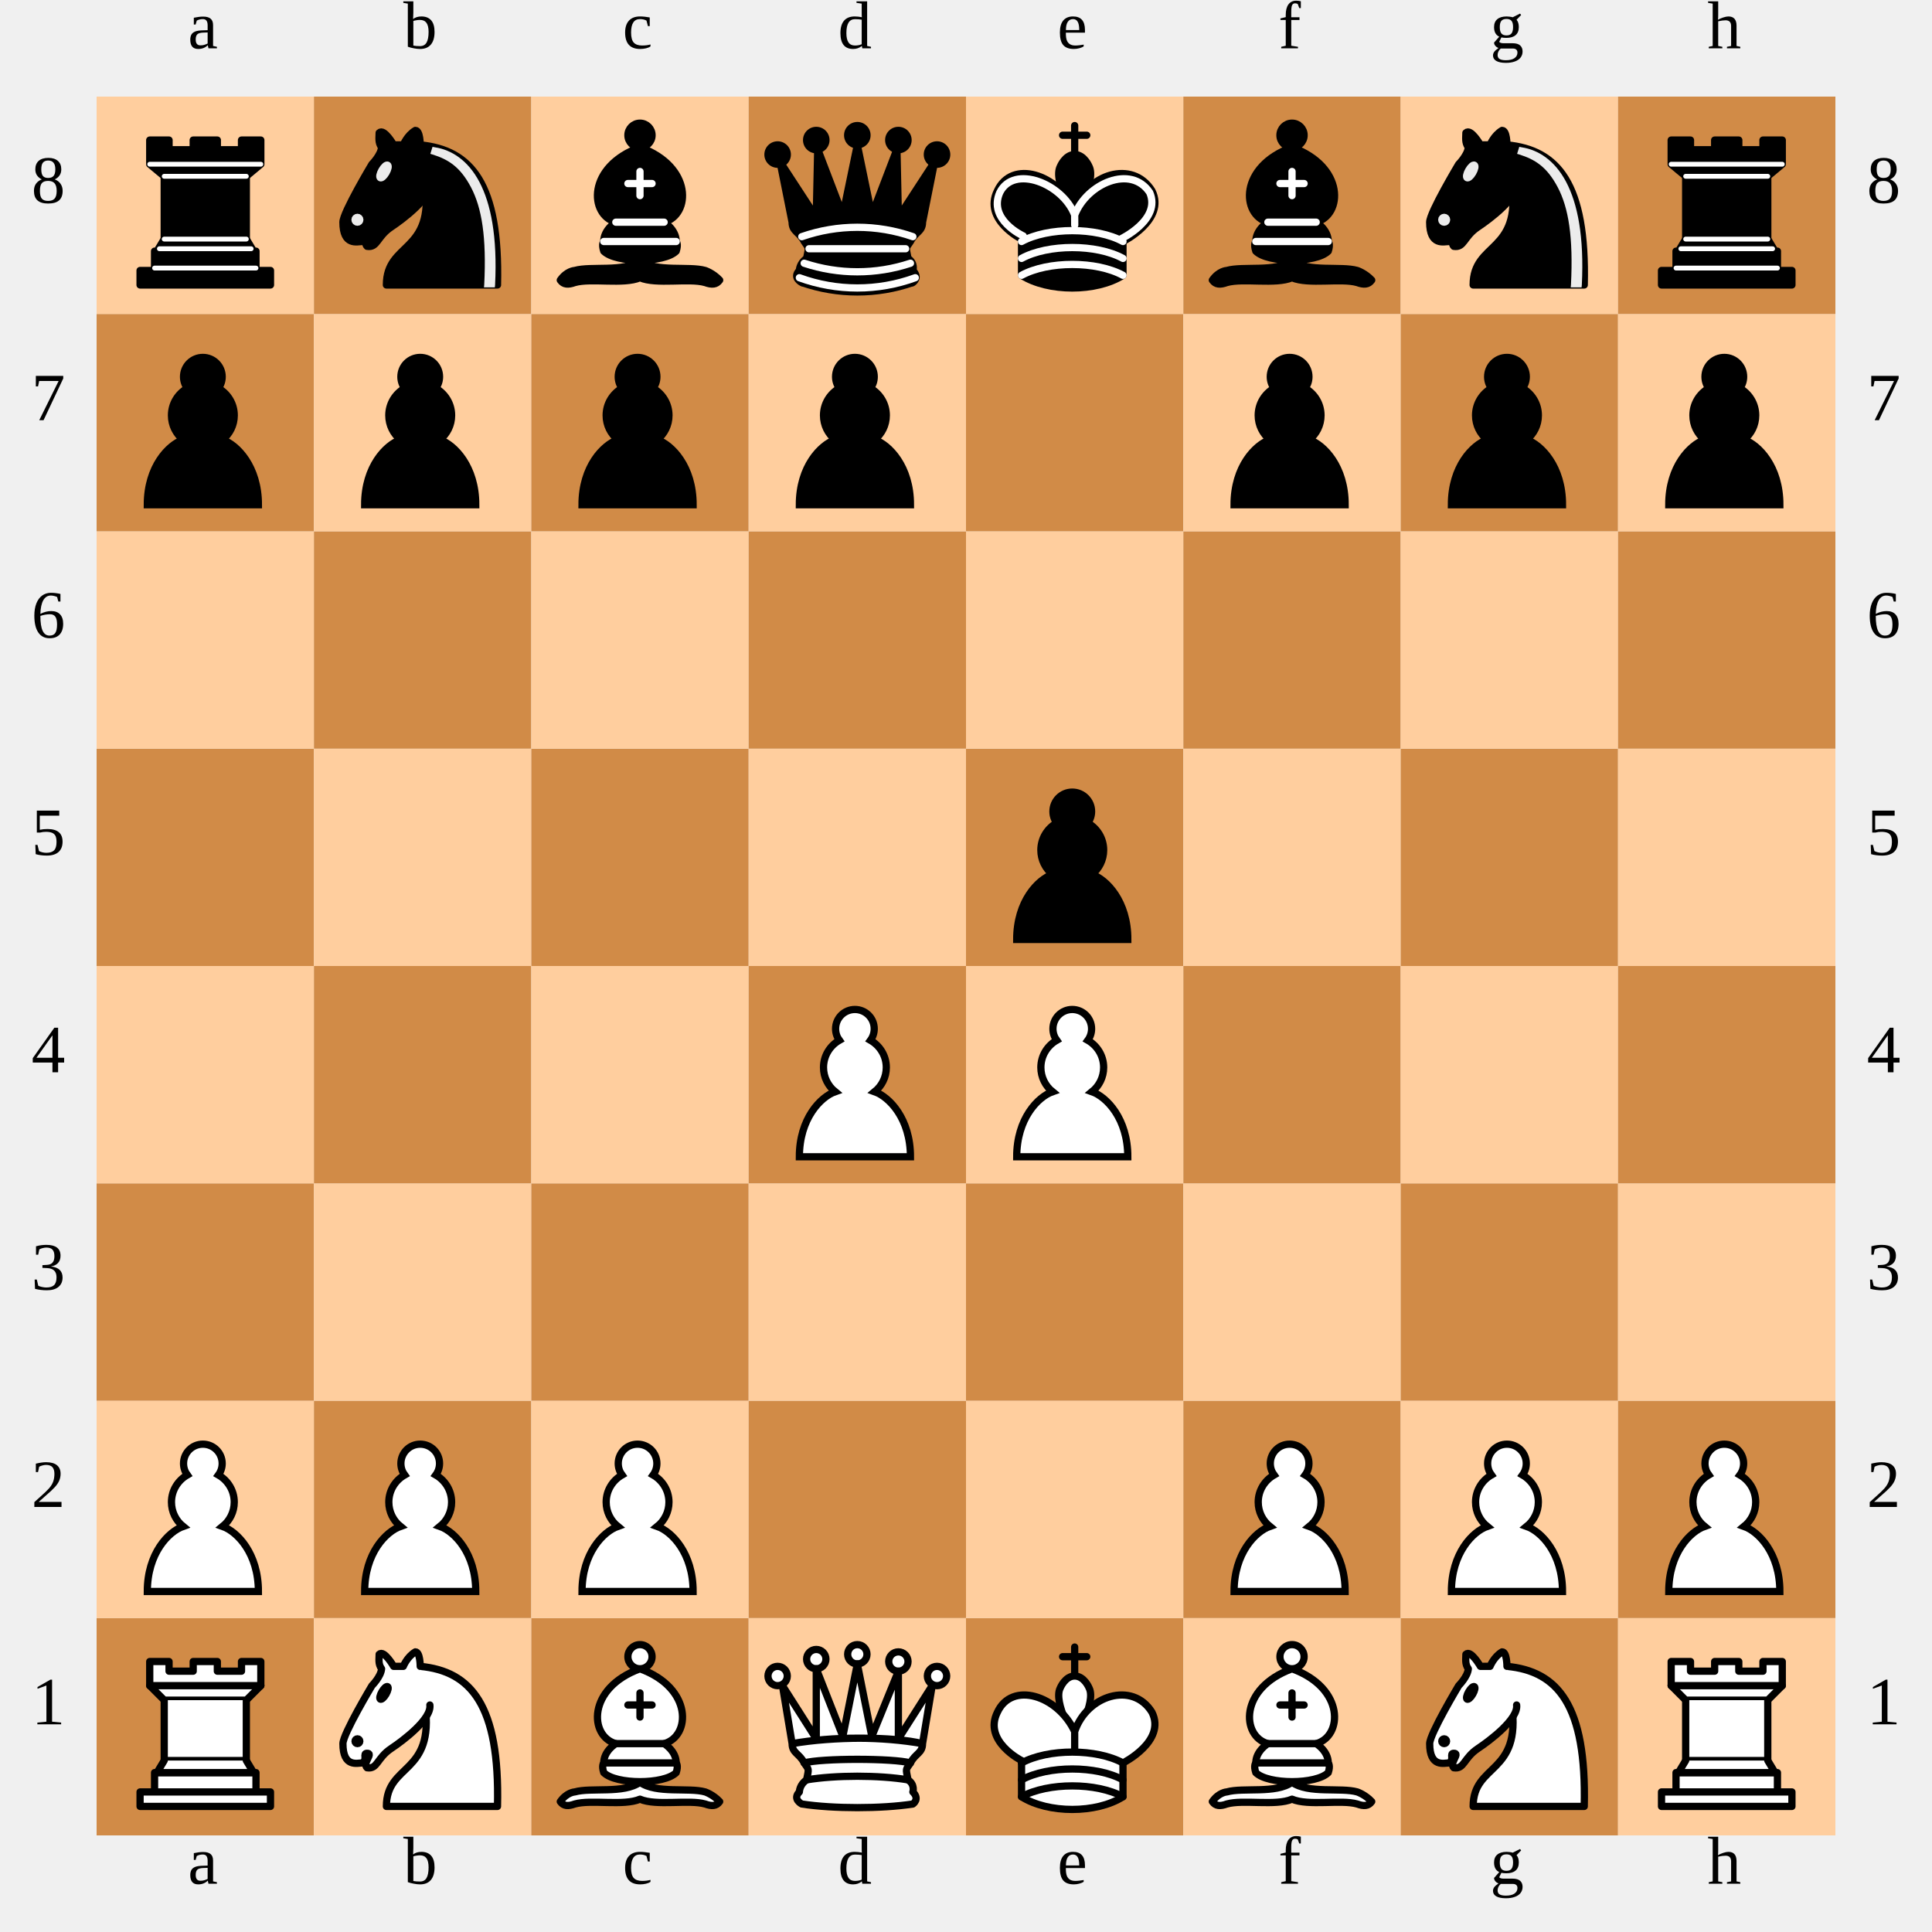
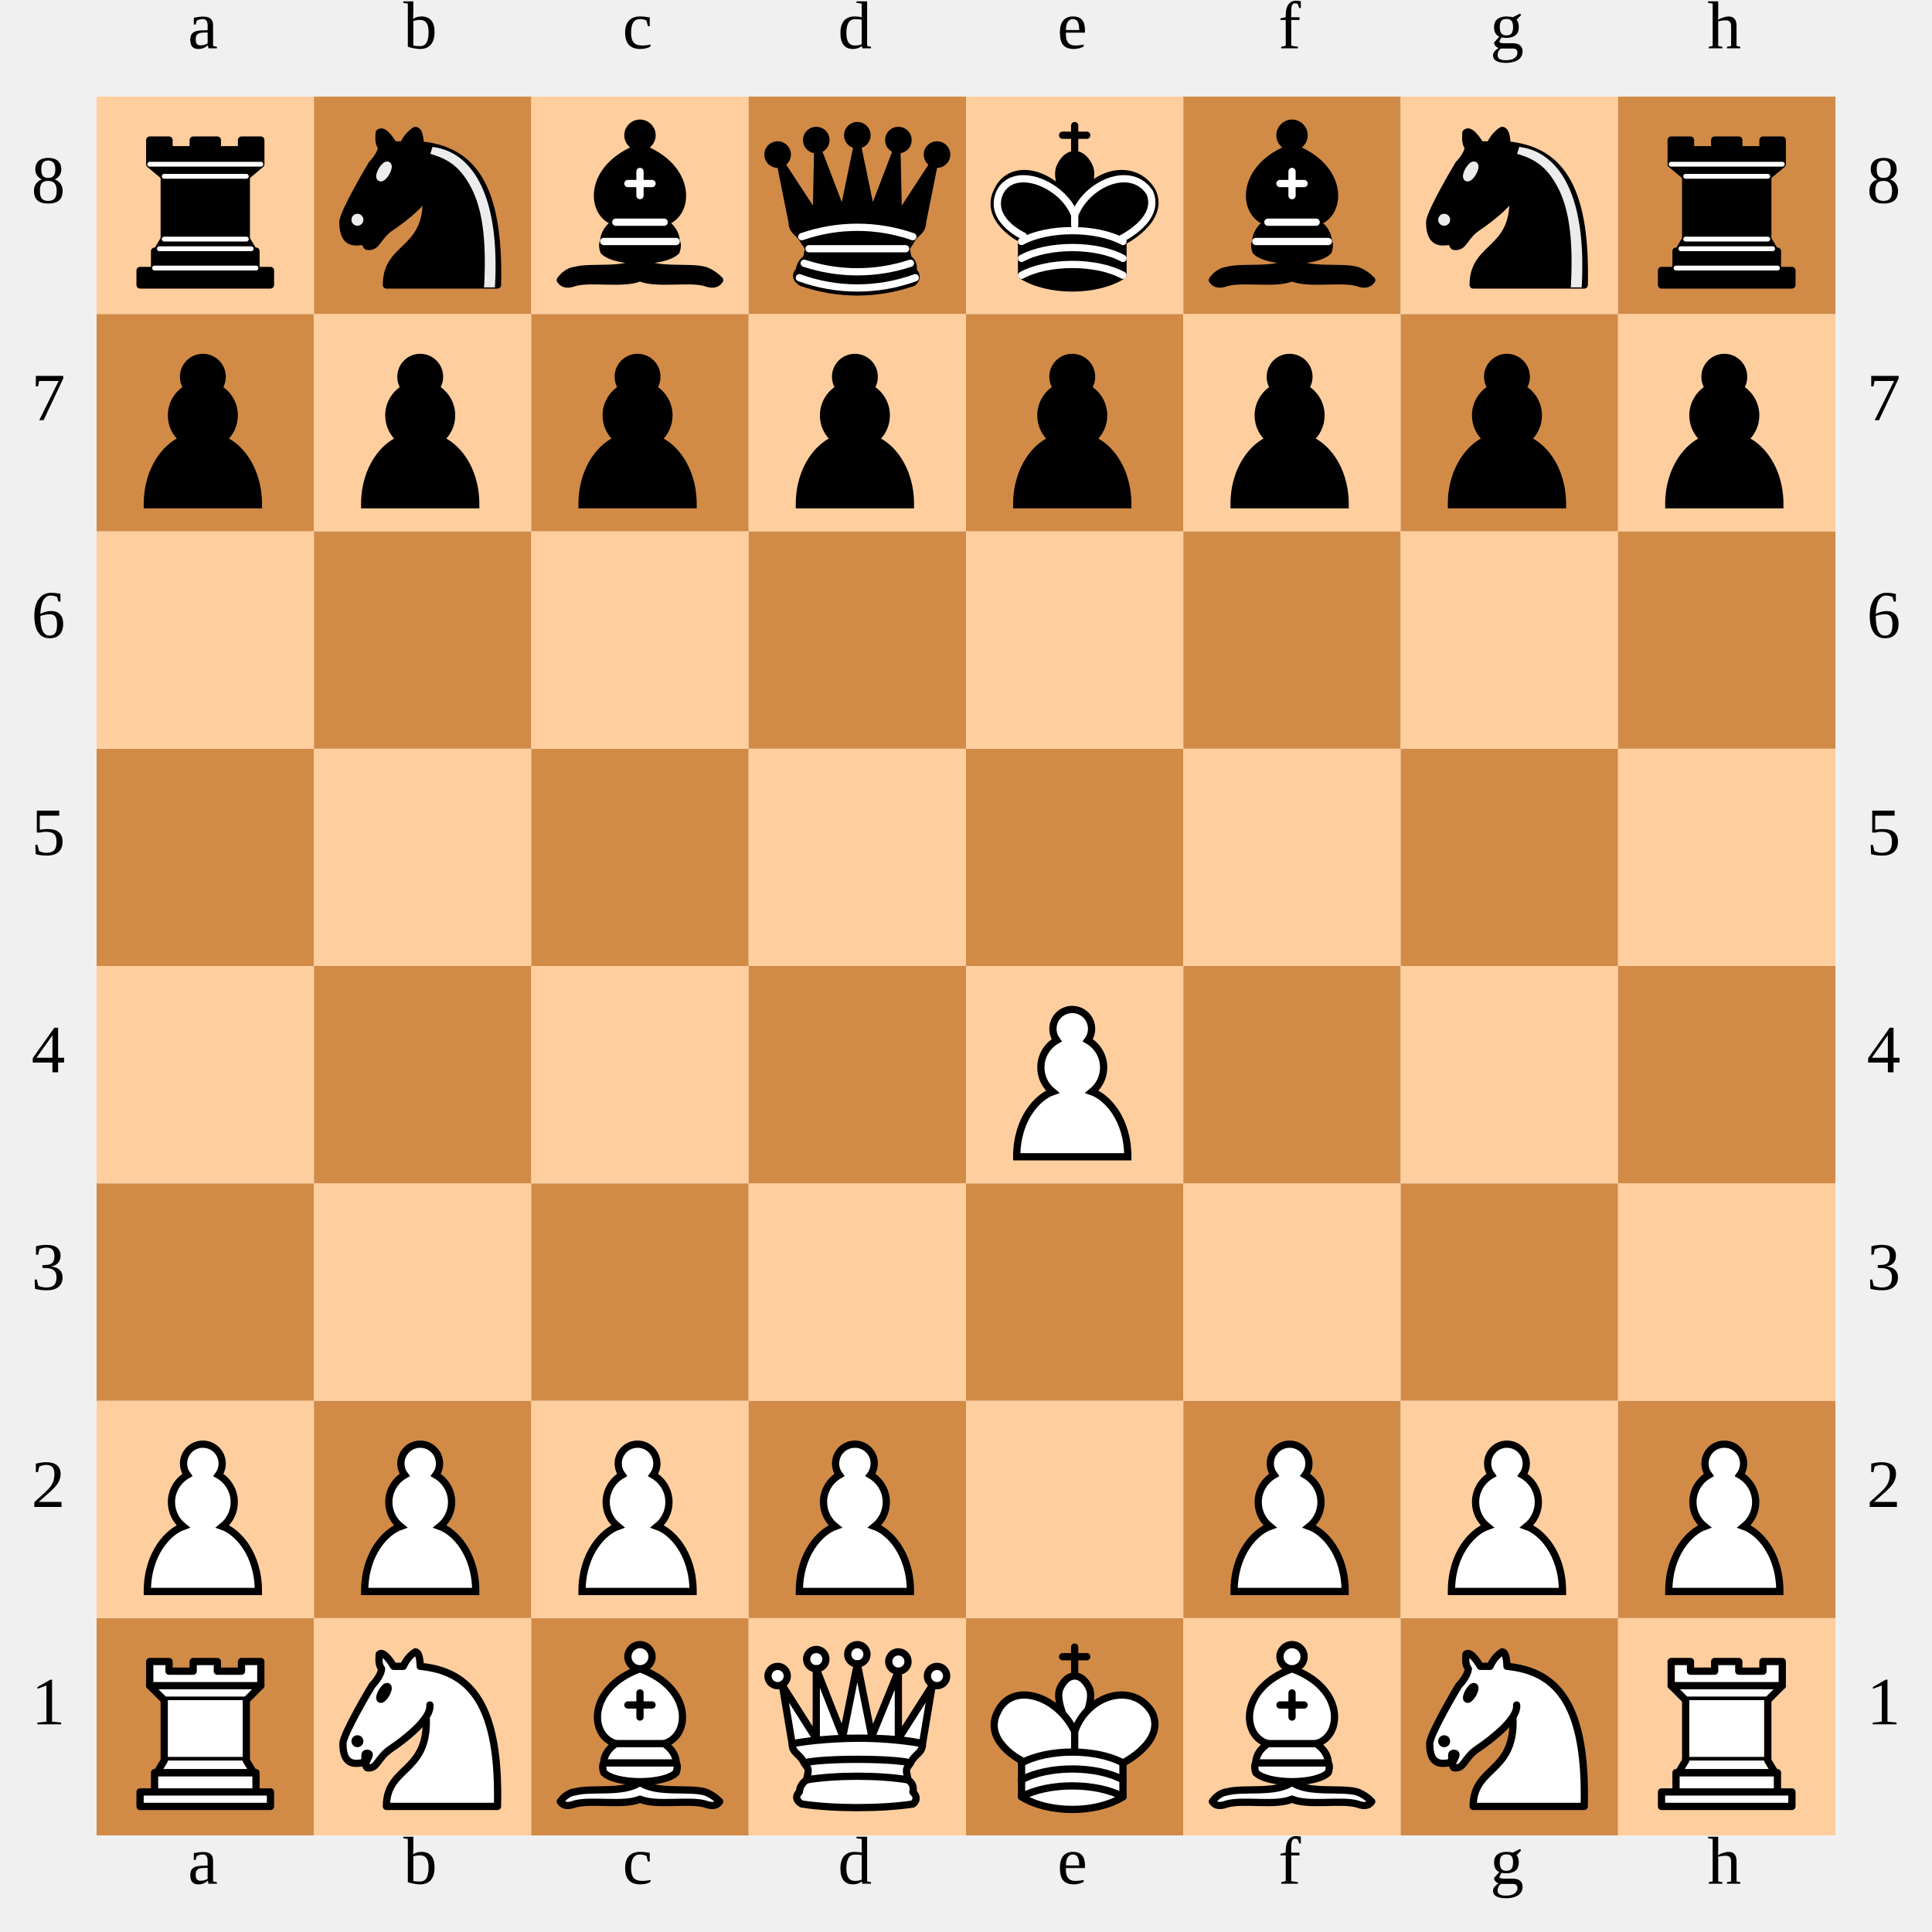
<svg xmlns="http://www.w3.org/2000/svg" xmlns:xlink="http://www.w3.org/1999/xlink" version="1.1" viewBox="0 0 400 400">
  <defs>
    <g class="white pawn" id="white-pawn">
      <path d="M22 9c-2.21 0-4 1.79-4 4 0 .89.29 1.71.78 2.38-1.95 1.12-3.28 3.21-3.28 5.62 0 2.03.94 3.84 2.41 5.03-3 1.06-7.41 5.55-7.41 13.47h23c0-7.92-4.41-12.41-7.41-13.47 1.47-1.19 2.41-3 2.41-5.03 0-2.41-1.33-4.5-3.28-5.62.49-.67.78-1.49.78-2.38 0-2.21-1.79-4-4-4z" fill="#fff" stroke="#000" stroke-linecap="round" stroke-width="1.5" />
    </g>
    <g class="white knight" fill="none" fill-rule="evenodd" id="white-knight" stroke="#000" stroke-linecap="round" stroke-linejoin="round" stroke-width="1.5">
      <path d="M 22,10 C 32.5,11 38.5,18 38,39 L 15,39 C 15,30 25,32.5 23,18" style="fill:#ffffff; stroke:#000000;" />
      <path d="M 24,18 C 24.38,20.91 18.45,25.37 16,27 C 13,29 13.18,31.34 11,31 C 9.958,30.06 12.41,27.96 11,28 C 10,28 11.19,29.23 10,30 C 9,30 5.997,31 6,26 C 6,24 12,14 12,14 C 12,14 13.89,12.1 14,10.5 C 13.27,9.506 13.5,8.5 13.5,7.5 C 14.5,6.5 16.5,10 16.5,10 L 18.5,10 C 18.5,10 19.28,8.008 21,7 C 22,7 22,10 22,10" style="fill:#ffffff; stroke:#000000;" />
      <path d="M 9.5 25.5 A 0.5 0.5 0 1 1 8.5,25.5 A 0.5 0.5 0 1 1 9.5 25.5 z" style="fill:#000000; stroke:#000000;" />
      <path d="M 15 15.5 A 0.5 1.5 0 1 1 14,15.5 A 0.5 1.5 0 1 1 15 15.5 z" style="fill:#000000; stroke:#000000;" transform="matrix(0.866,0.5,-0.5,0.866,9.693,-5.173)" />
    </g>
    <g class="white bishop" fill="none" fill-rule="evenodd" id="white-bishop" stroke="#000" stroke-linecap="round" stroke-linejoin="round" stroke-width="1.5">
      <g fill="#fff" stroke-linecap="butt">
        <path d="M9 36c3.39-.97 10.11.43 13.5-2 3.39 2.43 10.11 1.03 13.5 2 0 0 1.65.54 3 2-.68.97-1.65.99-3 .5-3.39-.97-10.11.46-13.5-1-3.39 1.46-10.11.03-13.5 1-1.354.49-2.323.47-3-.5 1.354-1.94 3-2 3-2zM15 32c2.5 2.5 12.5 2.5 15 0 .5-1.5 0-2 0-2 0-2.5-2.5-4-2.5-4 5.5-1.5 6-11.5-5-15.5-11 4-10.5 14-5 15.5 0 0-2.5 1.5-2.5 4 0 0-.5.5 0 2zM25 8a2.5 2.5 0 1 1-5 0 2.5 2.5 0 1 1 5 0z" />
      </g>
      <path d="M17.5 26h10M15 30h15m-7.5-14.5v5M20 18h5" stroke-linejoin="miter" />
    </g>
    <g class="white rook" fill="#fff" fill-rule="evenodd" id="white-rook" stroke="#000" stroke-linecap="round" stroke-linejoin="round" stroke-width="1.5">
      <path d="M9 39h27v-3H9v3zM12 36v-4h21v4H12zM11 14V9h4v2h5V9h5v2h5V9h4v5" stroke-linecap="butt" />
      <path d="M34 14l-3 3H14l-3-3" />
      <path d="M31 17v12.5H14V17" stroke-linecap="butt" stroke-linejoin="miter" />
      <path d="M31 29.5l1.5 2.5h-20l1.5-2.5" />
      <path d="M11 14h23" fill="none" stroke-linejoin="miter" />
    </g>
    <g class="white queen" fill="#fff" fill-rule="evenodd" id="white-queen" stroke="#000" stroke-linecap="round" stroke-linejoin="round" stroke-width="1.5">
      <path d="M8 12a2 2 0 1 1-4 0 2 2 0 1 1 4 0zM24.5 7.5a2 2 0 1 1-4 0 2 2 0 1 1 4 0zM41 12a2 2 0 1 1-4 0 2 2 0 1 1 4 0zM16 8.5a2 2 0 1 1-4 0 2 2 0 1 1 4 0zM33 9a2 2 0 1 1-4 0 2 2 0 1 1 4 0z" />
      <path d="M9 26c8.5-1.5 21-1.5 27 0l2-12-7 11V11l-5.5 13.5-3-15-3 15-5.5-14V25L7 14l2 12zM9 26c0 2 1.5 2 2.5 4 1 1.5 1 1 .5 3.5-1.5 1-1.5 2.5-1.5 2.5-1.5 1.5.5 2.5.5 2.5 6.5 1 16.5 1 23 0 0 0 1.5-1 0-2.5 0 0 .5-1.5-1-2.5-.5-2.5-.5-2 .5-3.5 1-2 2.5-2 2.5-4-8.5-1.5-18.5-1.5-27 0z" stroke-linecap="butt" />
      <path d="M11.5 30c3.5-1 18.5-1 22 0M12 33.5c6-1 15-1 21 0" fill="none" />
    </g>
    <g class="white king" fill="none" fill-rule="evenodd" id="white-king" stroke="#000" stroke-linecap="round" stroke-linejoin="round" stroke-width="1.5">
      <path d="M22.5 11.63V6M20 8h5" stroke-linejoin="miter" />
      <path d="M22.5 25s4.5-7.5 3-10.5c0 0-1-2.5-3-2.5s-3 2.5-3 2.5c-1.5 3 3 10.5 3 10.5" fill="#fff" stroke-linecap="butt" stroke-linejoin="miter" />
      <path d="M11.5 37c5.5 3.5 15.5 3.5 21 0v-7s9-4.5 6-10.5c-4-6.5-13.5-3.5-16 4V27v-3.5c-3.5-7.5-13-10.5-16-4-3 6 5 10 5 10V37z" fill="#fff" />
      <path d="M11.5 30c5.5-3 15.5-3 21 0m-21 3.5c5.5-3 15.5-3 21 0m-21 3.5c5.5-3 15.5-3 21 0" />
    </g>
    <g class="black pawn" id="black-pawn">
      <path d="M22 9c-2.21 0-4 1.79-4 4 0 .89.29 1.71.78 2.38-1.95 1.12-3.28 3.21-3.28 5.62 0 2.03.94 3.84 2.41 5.03-3 1.06-7.41 5.55-7.41 13.47h23c0-7.92-4.41-12.41-7.41-13.47 1.47-1.19 2.41-3 2.41-5.03 0-2.41-1.33-4.5-3.28-5.62.49-.67.78-1.49.78-2.38 0-2.21-1.79-4-4-4z" stroke="#000" stroke-linecap="round" stroke-width="1.5" />
    </g>
    <g class="black knight" fill="none" fill-rule="evenodd" id="black-knight" stroke="#000" stroke-linecap="round" stroke-linejoin="round" stroke-width="1.5">
      <path d="M 22,10 C 32.5,11 38.5,18 38,39 L 15,39 C 15,30 25,32.5 23,18" style="fill:#000000; stroke:#000000;" />
      <path d="M 24,18 C 24.38,20.91 18.45,25.37 16,27 C 13,29 13.18,31.34 11,31 C 9.958,30.06 12.41,27.96 11,28 C 10,28 11.19,29.23 10,30 C 9,30 5.997,31 6,26 C 6,24 12,14 12,14 C 12,14 13.89,12.1 14,10.5 C 13.27,9.506 13.5,8.5 13.5,7.5 C 14.5,6.5 16.5,10 16.5,10 L 18.5,10 C 18.5,10 19.28,8.008 21,7 C 22,7 22,10 22,10" style="fill:#000000; stroke:#000000;" />
      <path d="M 9.5 25.5 A 0.5 0.5 0 1 1 8.5,25.5 A 0.5 0.5 0 1 1 9.5 25.5 z" style="fill:#ececec; stroke:#ececec;" />
      <path d="M 15 15.5 A 0.5 1.5 0 1 1 14,15.5 A 0.5 1.5 0 1 1 15 15.5 z" style="fill:#ececec; stroke:#ececec;" transform="matrix(0.866,0.5,-0.5,0.866,9.693,-5.173)" />
      <path d="M 24.55,10.4 L 24.1,11.85 L 24.6,12 C 27.75,13 30.25,14.49 32.5,18.75 C 34.75,23.01 35.75,29.06 35.25,39 L 35.2,39.5 L 37.45,39.5 L 37.5,39 C 38,28.94 36.62,22.15 34.25,17.66 C 31.88,13.17 28.46,11.02 25.06,10.5 L 24.55,10.4 z " style="fill:#ececec; stroke:none;" />
    </g>
    <g class="black bishop" fill="none" fill-rule="evenodd" id="black-bishop" stroke="#000" stroke-linecap="round" stroke-linejoin="round" stroke-width="1.5">
      <path d="M9 36c3.39-.97 10.11.43 13.5-2 3.39 2.43 10.11 1.03 13.5 2 0 0 1.65.54 3 2-.68.97-1.65.99-3 .5-3.39-.97-10.11.46-13.5-1-3.39 1.46-10.11.03-13.5 1-1.354.49-2.323.47-3-.5 1.354-1.94 3-2 3-2zm6-4c2.5 2.5 12.5 2.5 15 0 .5-1.5 0-2 0-2 0-2.5-2.5-4-2.5-4 5.5-1.5 6-11.5-5-15.5-11 4-10.5 14-5 15.5 0 0-2.5 1.5-2.5 4 0 0-.5.5 0 2zM25 8a2.5 2.5 0 1 1-5 0 2.5 2.5 0 1 1 5 0z" fill="#000" stroke-linecap="butt" />
      <path d="M17.5 26h10M15 30h15m-7.5-14.5v5M20 18h5" stroke="#fff" stroke-linejoin="miter" />
    </g>
    <g class="black rook" fill="#000" fill-rule="evenodd" id="black-rook" stroke="#000" stroke-linecap="round" stroke-linejoin="round" stroke-width="1.5">
      <path d="M9 39h27v-3H9v3zM12.5 32l1.5-2.5h17l1.5 2.5h-20zM12 36v-4h21v4H12z" stroke-linecap="butt" />
      <path d="M14 29.5v-13h17v13H14z" stroke-linecap="butt" stroke-linejoin="miter" />
      <path d="M14 16.5L11 14h23l-3 2.5H14zM11 14V9h4v2h5V9h5v2h5V9h4v5H11z" stroke-linecap="butt" />
      <path d="M12 35.5h21M13 31.5h19M14 29.5h17M14 16.5h17M11 14h23" fill="none" stroke="#fff" stroke-linejoin="miter" stroke-width="1" />
    </g>
    <g class="black queen" fill="#000" fill-rule="evenodd" id="black-queen" stroke="#000" stroke-linecap="round" stroke-linejoin="round" stroke-width="1.5">
      <g fill="#000" stroke="none">
        <circle cx="6" cy="12" r="2.75" />
        <circle cx="14" cy="9" r="2.75" />
        <circle cx="22.5" cy="8" r="2.75" />
        <circle cx="31" cy="9" r="2.75" />
        <circle cx="39" cy="12" r="2.75" />
      </g>
      <path d="M9 26c8.5-1.5 21-1.5 27 0l2.5-12.5L31 25l-.3-14.1-5.2 13.6-3-14.5-3 14.5-5.2-13.6L14 25 6.5 13.5 9 26zM9 26c0 2 1.5 2 2.5 4 1 1.5 1 1 .5 3.5-1.5 1-1.5 2.5-1.5 2.5-1.5 1.5.5 2.5.5 2.5 6.5 1 16.5 1 23 0 0 0 1.5-1 0-2.5 0 0 .5-1.5-1-2.5-.5-2.5-.5-2 .5-3.5 1-2 2.5-2 2.5-4-8.5-1.5-18.5-1.5-27 0z" stroke-linecap="butt" />
      <path d="M11 38.5a35 35 1 0 0 23 0" fill="none" stroke-linecap="butt" />
      <path d="M11 29a35 35 1 0 1 23 0M12.5 31.5h20M11.5 34.5a35 35 1 0 0 22 0M10.5 37.5a35 35 1 0 0 24 0" fill="none" stroke="#fff" />
    </g>
    <g class="black king" fill="none" fill-rule="evenodd" id="black-king" stroke="#000" stroke-linecap="round" stroke-linejoin="round" stroke-width="1.5">
      <path d="M22.5 11.63V6" stroke-linejoin="miter" />
      <path d="M22.5 25s4.5-7.5 3-10.5c0 0-1-2.5-3-2.5s-3 2.5-3 2.5c-1.5 3 3 10.5 3 10.5" fill="#000" stroke-linecap="butt" stroke-linejoin="miter" />
      <path d="M11.5 37c5.5 3.5 15.5 3.5 21 0v-7s9-4.5 6-10.5c-4-6.5-13.5-3.5-16 4V27v-3.5c-3.5-7.5-13-10.5-16-4-3 6 5 10 5 10V37z" fill="#000" />
      <path d="M20 8h5" stroke-linejoin="miter" />
      <path d="M32 29.5s8.5-4 6.03-9.65C34.15 14 25 18 22.5 24.5l.01 2.1-.01-2.1C20 18 9.906 14 6.997 19.85c-2.497 5.65 4.853 9 4.853 9M11.5 30c5.5-3 15.5-3 21 0m-21 3.5c5.5-3 15.5-3 21 0m-21 3.5c5.5-3 15.5-3 21 0" stroke="#fff" />
    </g>
  </defs>
  <rect class="square dark a1" fill="#d18b47" height="45" stroke="none" width="45" x="20" y="335" />
  <use transform="translate(20, 335)" xlink:href="#white-rook" />
  <rect class="square light b1" fill="#ffce9e" height="45" stroke="none" width="45" x="65" y="335" />
  <use transform="translate(65, 335)" xlink:href="#white-knight" />
  <rect class="square dark c1" fill="#d18b47" height="45" stroke="none" width="45" x="110" y="335" />
  <use transform="translate(110, 335)" xlink:href="#white-bishop" />
  <rect class="square light d1" fill="#ffce9e" height="45" stroke="none" width="45" x="155" y="335" />
  <use transform="translate(155, 335)" xlink:href="#white-queen" />
  <rect class="square dark e1" fill="#d18b47" height="45" stroke="none" width="45" x="200" y="335" />
  <use transform="translate(200, 335)" xlink:href="#white-king" />
  <rect class="square light f1" fill="#ffce9e" height="45" stroke="none" width="45" x="245" y="335" />
  <use transform="translate(245, 335)" xlink:href="#white-bishop" />
  <rect class="square dark g1" fill="#d18b47" height="45" stroke="none" width="45" x="290" y="335" />
  <use transform="translate(290, 335)" xlink:href="#white-knight" />
  <rect class="square light h1" fill="#ffce9e" height="45" stroke="none" width="45" x="335" y="335" />
  <use transform="translate(335, 335)" xlink:href="#white-rook" />
  <rect class="square light a2" fill="#ffce9e" height="45" stroke="none" width="45" x="20" y="290" />
  <use transform="translate(20, 290)" xlink:href="#white-pawn" />
  <rect class="square dark b2" fill="#d18b47" height="45" stroke="none" width="45" x="65" y="290" />
  <use transform="translate(65, 290)" xlink:href="#white-pawn" />
  <rect class="square light c2" fill="#ffce9e" height="45" stroke="none" width="45" x="110" y="290" />
  <use transform="translate(110, 290)" xlink:href="#white-pawn" />
  <rect class="square dark d2" fill="#d18b47" height="45" stroke="none" width="45" x="155" y="290" />
+   <use transform="translate(155, 290)" xlink:href="#white-pawn" />
  <rect class="square light e2" fill="#ffce9e" height="45" stroke="none" width="45" x="200" y="290" />
  <rect class="square dark f2" fill="#d18b47" height="45" stroke="none" width="45" x="245" y="290" />
  <use transform="translate(245, 290)" xlink:href="#white-pawn" />
  <rect class="square light g2" fill="#ffce9e" height="45" stroke="none" width="45" x="290" y="290" />
  <use transform="translate(290, 290)" xlink:href="#white-pawn" />
  <rect class="square dark h2" fill="#d18b47" height="45" stroke="none" width="45" x="335" y="290" />
  <use transform="translate(335, 290)" xlink:href="#white-pawn" />
  <rect class="square dark a3" fill="#d18b47" height="45" stroke="none" width="45" x="20" y="245" />
  <rect class="square light b3" fill="#ffce9e" height="45" stroke="none" width="45" x="65" y="245" />
  <rect class="square dark c3" fill="#d18b47" height="45" stroke="none" width="45" x="110" y="245" />
  <rect class="square light d3" fill="#ffce9e" height="45" stroke="none" width="45" x="155" y="245" />
  <rect class="square dark e3" fill="#d18b47" height="45" stroke="none" width="45" x="200" y="245" />
  <rect class="square light f3" fill="#ffce9e" height="45" stroke="none" width="45" x="245" y="245" />
  <rect class="square dark g3" fill="#d18b47" height="45" stroke="none" width="45" x="290" y="245" />
  <rect class="square light h3" fill="#ffce9e" height="45" stroke="none" width="45" x="335" y="245" />
  <rect class="square light a4" fill="#ffce9e" height="45" stroke="none" width="45" x="20" y="200" />
  <rect class="square dark b4" fill="#d18b47" height="45" stroke="none" width="45" x="65" y="200" />
  <rect class="square light c4" fill="#ffce9e" height="45" stroke="none" width="45" x="110" y="200" />
  <rect class="square dark d4" fill="#d18b47" height="45" stroke="none" width="45" x="155" y="200" />
-   <use transform="translate(155, 200)" xlink:href="#white-pawn" />
  <rect class="square light e4" fill="#ffce9e" height="45" stroke="none" width="45" x="200" y="200" />
  <use transform="translate(200, 200)" xlink:href="#white-pawn" />
  <rect class="square dark f4" fill="#d18b47" height="45" stroke="none" width="45" x="245" y="200" />
  <rect class="square light g4" fill="#ffce9e" height="45" stroke="none" width="45" x="290" y="200" />
  <rect class="square dark h4" fill="#d18b47" height="45" stroke="none" width="45" x="335" y="200" />
  <rect class="square dark a5" fill="#d18b47" height="45" stroke="none" width="45" x="20" y="155" />
  <rect class="square light b5" fill="#ffce9e" height="45" stroke="none" width="45" x="65" y="155" />
  <rect class="square dark c5" fill="#d18b47" height="45" stroke="none" width="45" x="110" y="155" />
  <rect class="square light d5" fill="#ffce9e" height="45" stroke="none" width="45" x="155" y="155" />
  <rect class="square dark e5" fill="#d18b47" height="45" stroke="none" width="45" x="200" y="155" />
-   <use transform="translate(200, 155)" xlink:href="#black-pawn" />
  <rect class="square light f5" fill="#ffce9e" height="45" stroke="none" width="45" x="245" y="155" />
  <rect class="square dark g5" fill="#d18b47" height="45" stroke="none" width="45" x="290" y="155" />
  <rect class="square light h5" fill="#ffce9e" height="45" stroke="none" width="45" x="335" y="155" />
  <rect class="square light a6" fill="#ffce9e" height="45" stroke="none" width="45" x="20" y="110" />
  <rect class="square dark b6" fill="#d18b47" height="45" stroke="none" width="45" x="65" y="110" />
  <rect class="square light c6" fill="#ffce9e" height="45" stroke="none" width="45" x="110" y="110" />
  <rect class="square dark d6" fill="#d18b47" height="45" stroke="none" width="45" x="155" y="110" />
  <rect class="square light e6" fill="#ffce9e" height="45" stroke="none" width="45" x="200" y="110" />
  <rect class="square dark f6" fill="#d18b47" height="45" stroke="none" width="45" x="245" y="110" />
  <rect class="square light g6" fill="#ffce9e" height="45" stroke="none" width="45" x="290" y="110" />
  <rect class="square dark h6" fill="#d18b47" height="45" stroke="none" width="45" x="335" y="110" />
  <rect class="square dark a7" fill="#d18b47" height="45" stroke="none" width="45" x="20" y="65" />
  <use transform="translate(20, 65)" xlink:href="#black-pawn" />
  <rect class="square light b7" fill="#ffce9e" height="45" stroke="none" width="45" x="65" y="65" />
  <use transform="translate(65, 65)" xlink:href="#black-pawn" />
  <rect class="square dark c7" fill="#d18b47" height="45" stroke="none" width="45" x="110" y="65" />
  <use transform="translate(110, 65)" xlink:href="#black-pawn" />
  <rect class="square light d7" fill="#ffce9e" height="45" stroke="none" width="45" x="155" y="65" />
  <use transform="translate(155, 65)" xlink:href="#black-pawn" />
  <rect class="square dark e7" fill="#d18b47" height="45" stroke="none" width="45" x="200" y="65" />
+   <use transform="translate(200, 65)" xlink:href="#black-pawn" />
  <rect class="square light f7" fill="#ffce9e" height="45" stroke="none" width="45" x="245" y="65" />
  <use transform="translate(245, 65)" xlink:href="#black-pawn" />
  <rect class="square dark g7" fill="#d18b47" height="45" stroke="none" width="45" x="290" y="65" />
  <use transform="translate(290, 65)" xlink:href="#black-pawn" />
  <rect class="square light h7" fill="#ffce9e" height="45" stroke="none" width="45" x="335" y="65" />
  <use transform="translate(335, 65)" xlink:href="#black-pawn" />
  <rect class="square light a8" fill="#ffce9e" height="45" stroke="none" width="45" x="20" y="20" />
  <use transform="translate(20, 20)" xlink:href="#black-rook" />
  <rect class="square dark b8" fill="#d18b47" height="45" stroke="none" width="45" x="65" y="20" />
  <use transform="translate(65, 20)" xlink:href="#black-knight" />
  <rect class="square light c8" fill="#ffce9e" height="45" stroke="none" width="45" x="110" y="20" />
  <use transform="translate(110, 20)" xlink:href="#black-bishop" />
  <rect class="square dark d8" fill="#d18b47" height="45" stroke="none" width="45" x="155" y="20" />
  <use transform="translate(155, 20)" xlink:href="#black-queen" />
  <rect class="square light e8" fill="#ffce9e" height="45" stroke="none" width="45" x="200" y="20" />
  <use transform="translate(200, 20)" xlink:href="#black-king" />
  <rect class="square dark f8" fill="#d18b47" height="45" stroke="none" width="45" x="245" y="20" />
  <use transform="translate(245, 20)" xlink:href="#black-bishop" />
  <rect class="square light g8" fill="#ffce9e" height="45" stroke="none" width="45" x="290" y="20" />
  <use transform="translate(290, 20)" xlink:href="#black-knight" />
  <rect class="square dark h8" fill="#d18b47" height="45" stroke="none" width="45" x="335" y="20" />
  <use transform="translate(335, 20)" xlink:href="#black-rook" />
  <text alignment-baseline="middle" font-size="14" text-anchor="middle" x="42" y="10">a</text>
  <text alignment-baseline="middle" font-size="14" text-anchor="middle" x="42" y="390">a</text>
  <text alignment-baseline="middle" font-size="14" text-anchor="middle" x="87" y="10">b</text>
  <text alignment-baseline="middle" font-size="14" text-anchor="middle" x="87" y="390">b</text>
  <text alignment-baseline="middle" font-size="14" text-anchor="middle" x="132" y="10">c</text>
  <text alignment-baseline="middle" font-size="14" text-anchor="middle" x="132" y="390">c</text>
  <text alignment-baseline="middle" font-size="14" text-anchor="middle" x="177" y="10">d</text>
  <text alignment-baseline="middle" font-size="14" text-anchor="middle" x="177" y="390">d</text>
  <text alignment-baseline="middle" font-size="14" text-anchor="middle" x="222" y="10">e</text>
  <text alignment-baseline="middle" font-size="14" text-anchor="middle" x="222" y="390">e</text>
  <text alignment-baseline="middle" font-size="14" text-anchor="middle" x="267" y="10">f</text>
  <text alignment-baseline="middle" font-size="14" text-anchor="middle" x="267" y="390">f</text>
  <text alignment-baseline="middle" font-size="14" text-anchor="middle" x="312" y="10">g</text>
  <text alignment-baseline="middle" font-size="14" text-anchor="middle" x="312" y="390">g</text>
  <text alignment-baseline="middle" font-size="14" text-anchor="middle" x="357" y="10">h</text>
  <text alignment-baseline="middle" font-size="14" text-anchor="middle" x="357" y="390">h</text>
  <text alignment-baseline="middle" font-size="14" text-anchor="middle" x="10" y="357">1</text>
  <text alignment-baseline="middle" font-size="14" text-anchor="middle" x="390" y="357">1</text>
  <text alignment-baseline="middle" font-size="14" text-anchor="middle" x="10" y="312">2</text>
  <text alignment-baseline="middle" font-size="14" text-anchor="middle" x="390" y="312">2</text>
  <text alignment-baseline="middle" font-size="14" text-anchor="middle" x="10" y="267">3</text>
  <text alignment-baseline="middle" font-size="14" text-anchor="middle" x="390" y="267">3</text>
  <text alignment-baseline="middle" font-size="14" text-anchor="middle" x="10" y="222">4</text>
  <text alignment-baseline="middle" font-size="14" text-anchor="middle" x="390" y="222">4</text>
  <text alignment-baseline="middle" font-size="14" text-anchor="middle" x="10" y="177">5</text>
  <text alignment-baseline="middle" font-size="14" text-anchor="middle" x="390" y="177">5</text>
  <text alignment-baseline="middle" font-size="14" text-anchor="middle" x="10" y="132">6</text>
  <text alignment-baseline="middle" font-size="14" text-anchor="middle" x="390" y="132">6</text>
  <text alignment-baseline="middle" font-size="14" text-anchor="middle" x="10" y="87">7</text>
  <text alignment-baseline="middle" font-size="14" text-anchor="middle" x="390" y="87">7</text>
  <text alignment-baseline="middle" font-size="14" text-anchor="middle" x="10" y="42">8</text>
  <text alignment-baseline="middle" font-size="14" text-anchor="middle" x="390" y="42">8</text>
</svg>
